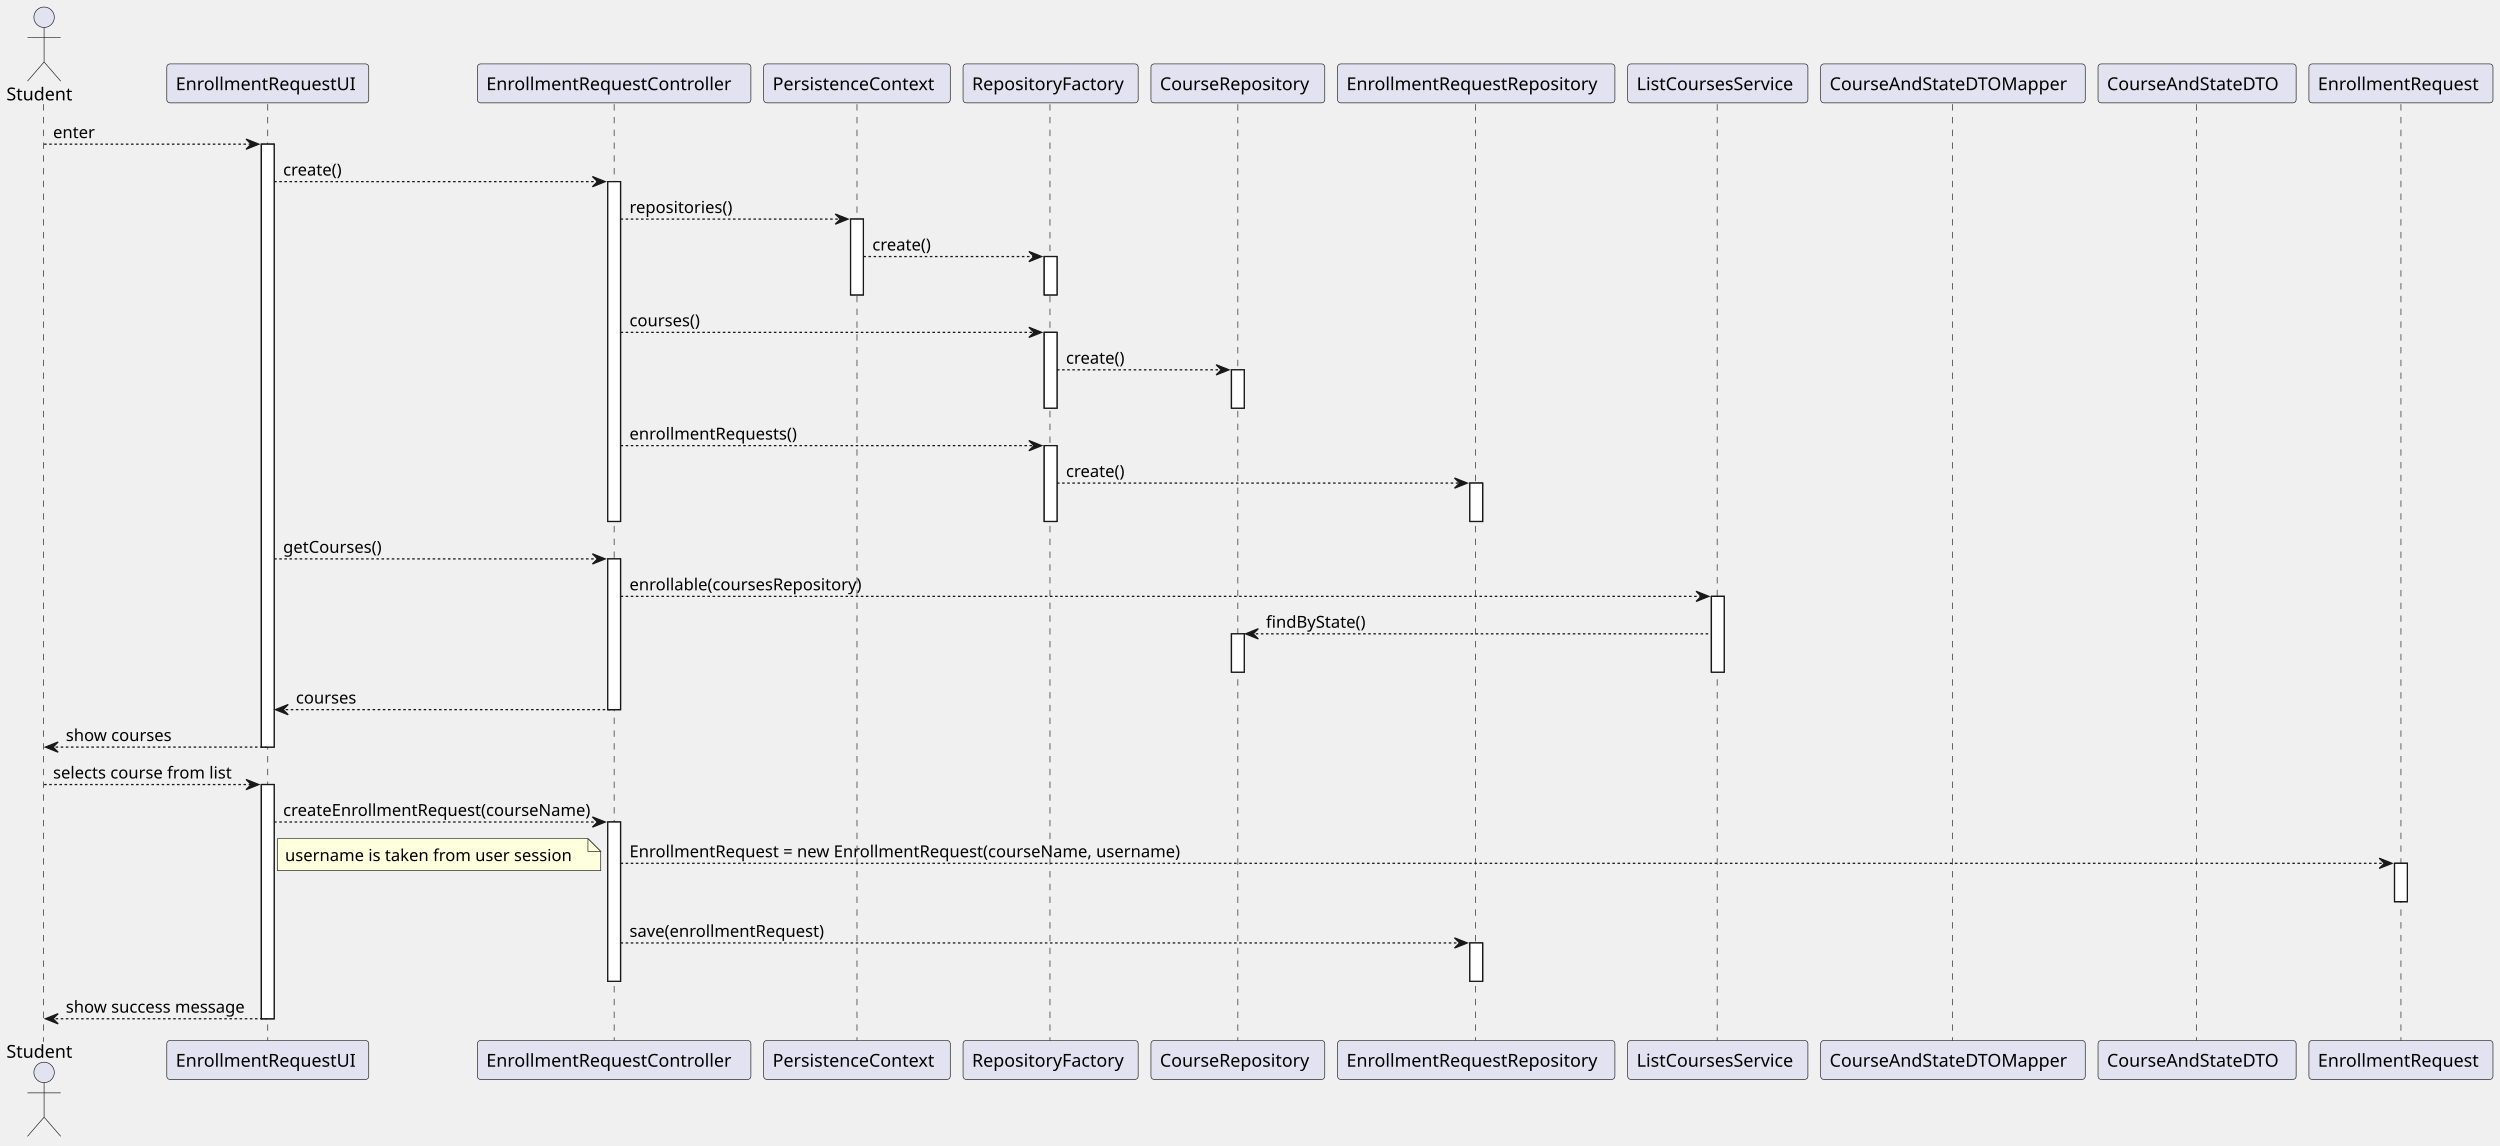
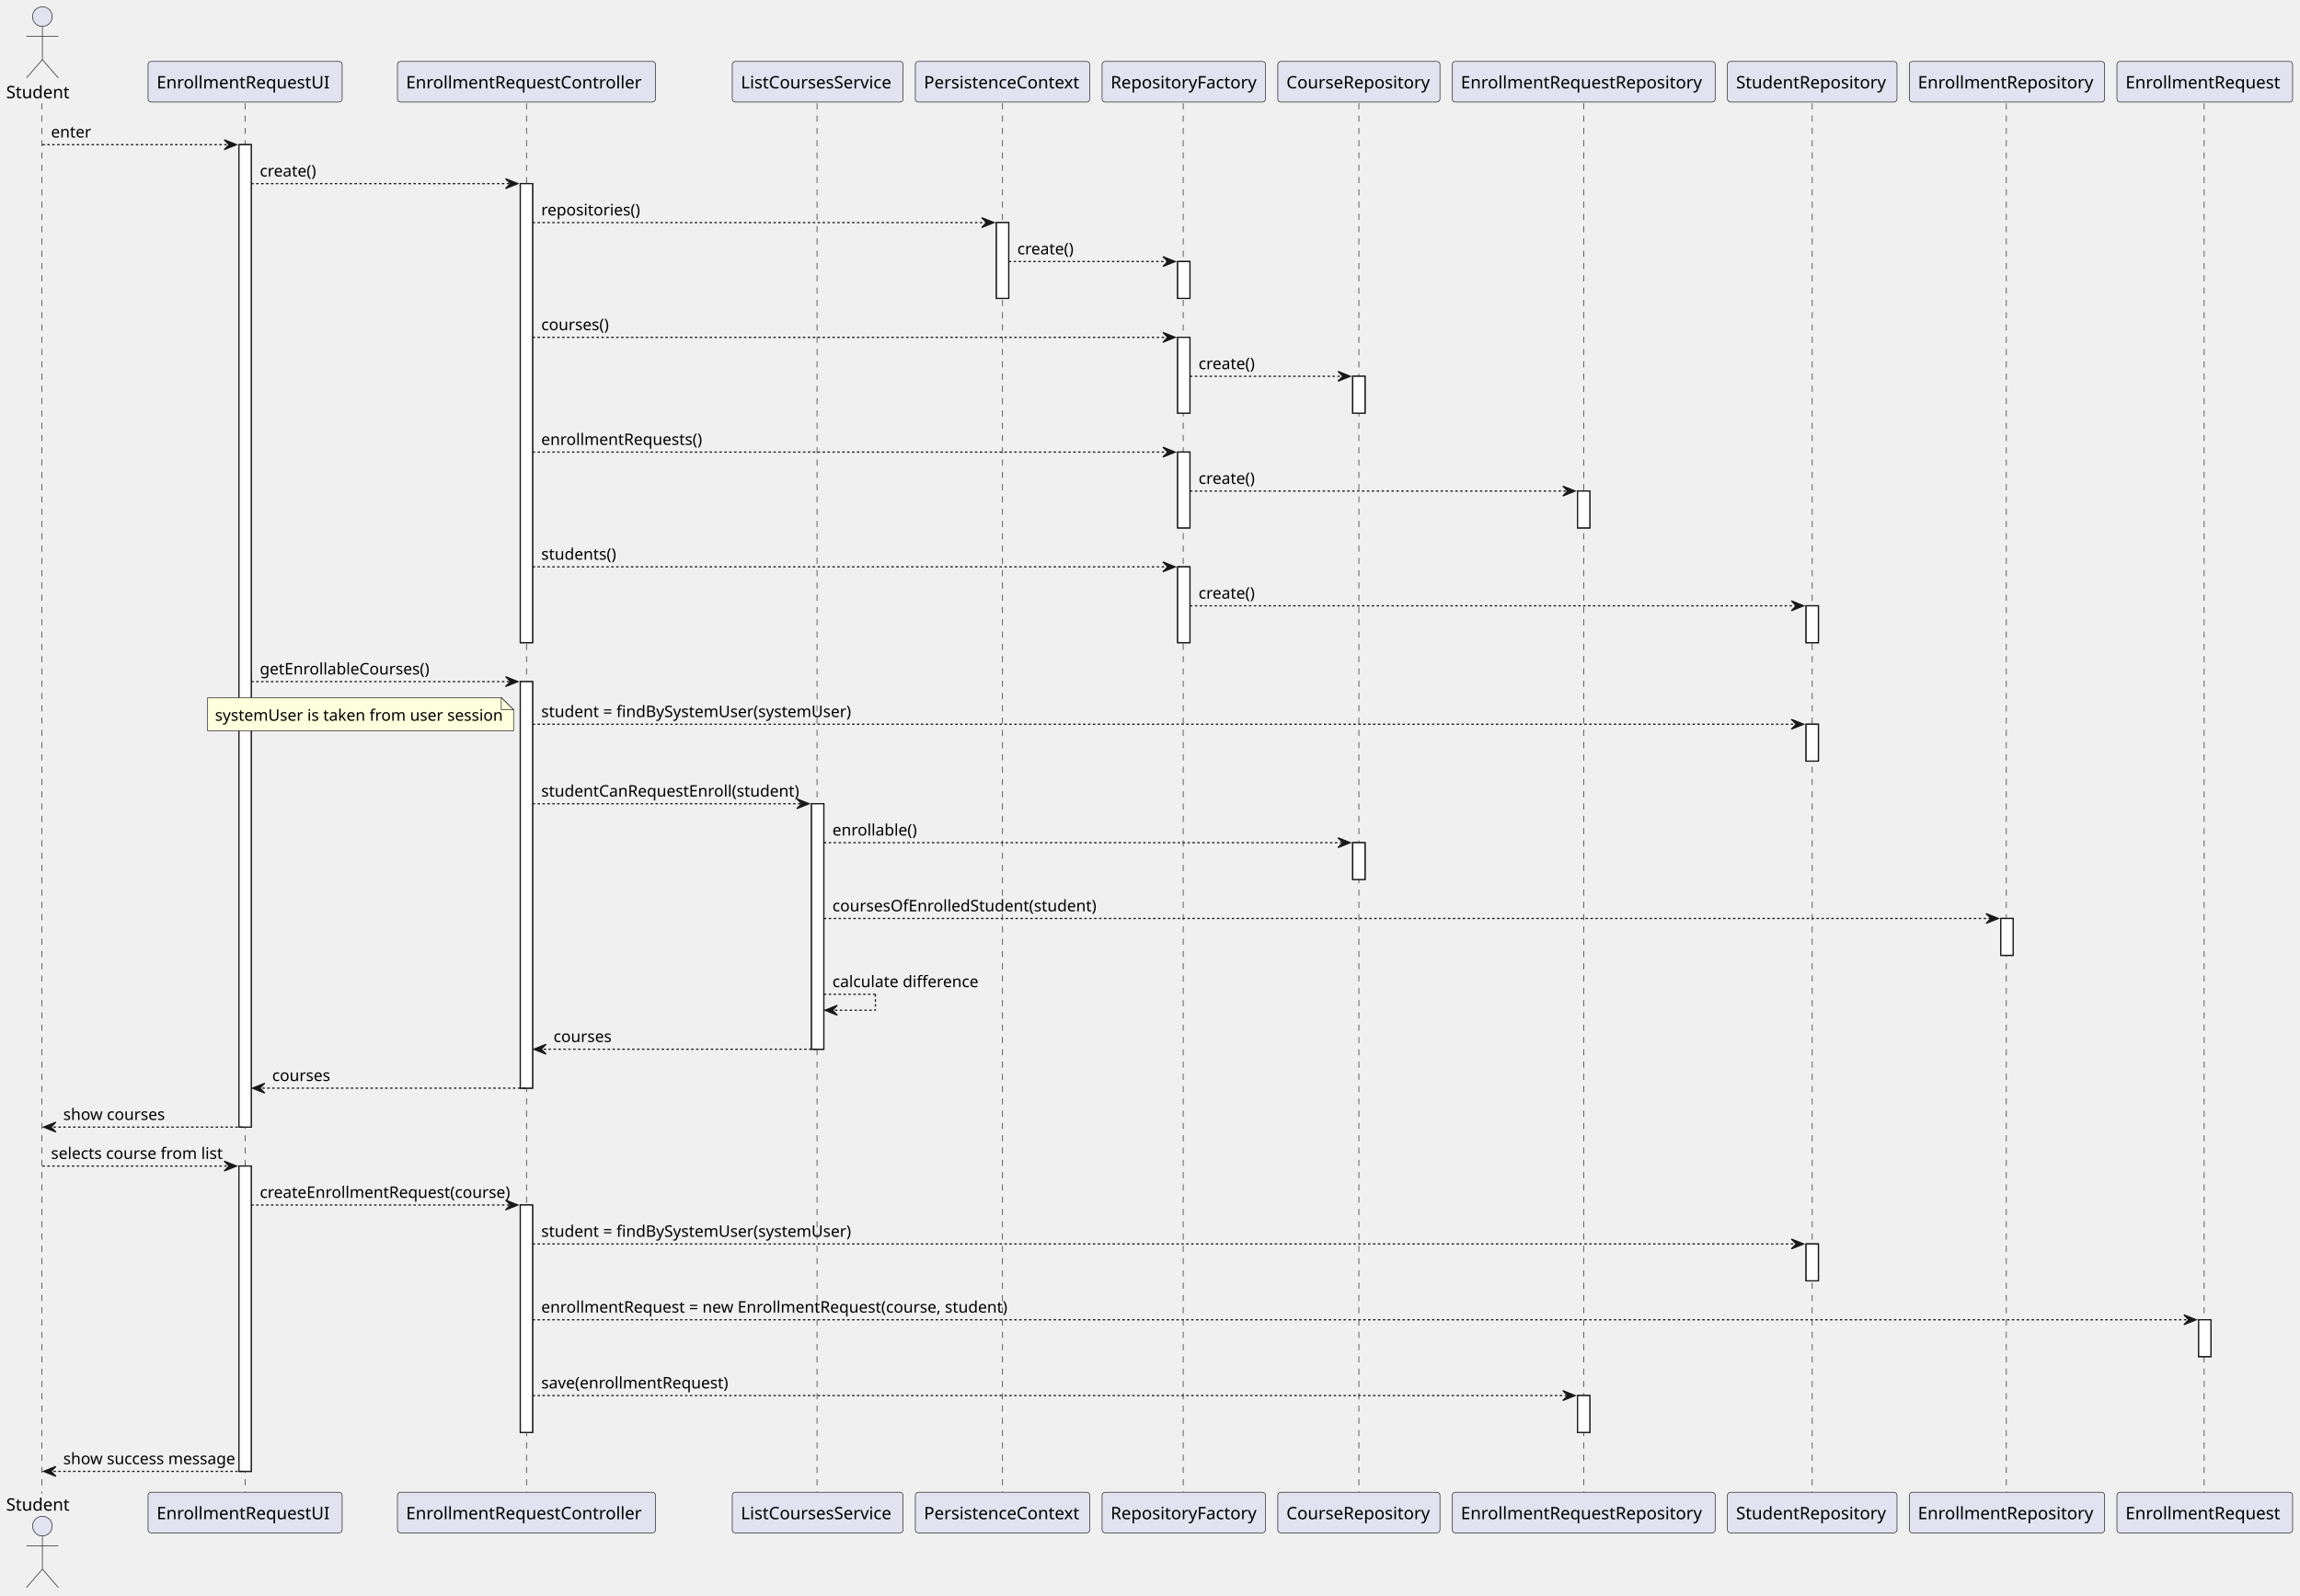
- <svg xmlns="http://www.w3.org/2000/svg" contentStyleType="text/css" height="896px" preserveAspectRatio="none" style="width:1956px;height:896px;background:#FFFFFF;" version="1.1" viewBox="0 0 1956 896" width="1956px" zoomAndPan="magnify">
+ <svg xmlns="http://www.w3.org/2000/svg" contentStyleType="text/css" height="1299px" preserveAspectRatio="none" style="width:1872px;height:1299px;background:#FFFFFF;" version="1.1" viewBox="0 0 1872 1299" width="1872px" zoomAndPan="magnify">
  <defs />
  <g>
-     <rect fill="#FFFFFF" height="471.727" style="stroke:#181818;stroke-width:1.0;" width="10" x="204.5" y="112.799" />
-     <rect fill="#FFFFFF" height="183.242" style="stroke:#181818;stroke-width:1.0;" width="10" x="204.5" y="613.836" />
-     <rect fill="#FFFFFF" height="265.863" style="stroke:#181818;stroke-width:1.0;" width="10" x="475.5" y="142.109" />
-     <rect fill="#FFFFFF" height="117.932" style="stroke:#181818;stroke-width:1.0;" width="10" x="475.5" y="437.283" />
-     <rect fill="#FFFFFF" height="124.621" style="stroke:#181818;stroke-width:1.0;" width="10" x="475.5" y="643.146" />
-     <rect fill="#FFFFFF" height="59.31" style="stroke:#181818;stroke-width:1.0;" width="10" x="665.5" y="171.42" />
-     <rect fill="#FFFFFF" height="30" style="stroke:#181818;stroke-width:1.0;" width="10" x="817" y="200.731" />
-     <rect fill="#FFFFFF" height="59.31" style="stroke:#181818;stroke-width:1.0;" width="10" x="817" y="260.041" />
-     <rect fill="#FFFFFF" height="59.31" style="stroke:#181818;stroke-width:1.0;" width="10" x="817" y="348.662" />
-     <rect fill="#FFFFFF" height="30" style="stroke:#181818;stroke-width:1.0;" width="10" x="963.5" y="289.352" />
-     <rect fill="#FFFFFF" height="30" style="stroke:#181818;stroke-width:1.0;" width="10" x="963.5" y="495.904" />
-     <rect fill="#FFFFFF" height="30" style="stroke:#181818;stroke-width:1.0;" width="10" x="1150" y="377.973" />
-     <rect fill="#FFFFFF" height="30" style="stroke:#181818;stroke-width:1.0;" width="10" x="1150" y="737.768" />
-     <rect fill="#FFFFFF" height="59.31" style="stroke:#181818;stroke-width:1.0;" width="10" x="1339" y="466.594" />
-     <rect fill="#FFFFFF" height="30" style="stroke:#181818;stroke-width:1.0;" width="10" x="1873.5" y="675.457" />
-     <line style="stroke:#181818;stroke-width:0.5;stroke-dasharray:5.0,5.0;" x1="34" x2="34" y1="81.488" y2="815.078" />
-     <line style="stroke:#181818;stroke-width:0.5;stroke-dasharray:5.0,5.0;" x1="209.5" x2="209.5" y1="81.488" y2="815.078" />
-     <line style="stroke:#181818;stroke-width:0.5;stroke-dasharray:5.0,5.0;" x1="480.5" x2="480.5" y1="81.488" y2="815.078" />
-     <line style="stroke:#181818;stroke-width:0.5;stroke-dasharray:5.0,5.0;" x1="670.5" x2="670.5" y1="81.488" y2="815.078" />
-     <line style="stroke:#181818;stroke-width:0.5;stroke-dasharray:5.0,5.0;" x1="821.5" x2="821.5" y1="81.488" y2="815.078" />
-     <line style="stroke:#181818;stroke-width:0.5;stroke-dasharray:5.0,5.0;" x1="968.5" x2="968.5" y1="81.488" y2="815.078" />
-     <line style="stroke:#181818;stroke-width:0.5;stroke-dasharray:5.0,5.0;" x1="1154.5" x2="1154.5" y1="81.488" y2="815.078" />
-     <line style="stroke:#181818;stroke-width:0.5;stroke-dasharray:5.0,5.0;" x1="1343.5" x2="1343.5" y1="81.488" y2="815.078" />
-     <line style="stroke:#181818;stroke-width:0.5;stroke-dasharray:5.0,5.0;" x1="1527.5" x2="1527.5" y1="81.488" y2="815.078" />
-     <line style="stroke:#181818;stroke-width:0.5;stroke-dasharray:5.0,5.0;" x1="1718.5" x2="1718.5" y1="81.488" y2="815.078" />
-     <line style="stroke:#181818;stroke-width:0.5;stroke-dasharray:5.0,5.0;" x1="1878.5" x2="1878.5" y1="81.488" y2="815.078" />
-     <text fill="#000000" font-family="sans-serif" font-size="14" lengthAdjust="spacing" textLength="53" x="5" y="78.535">Student</text>
+     <rect fill="#FFFFFF" height="799.708" style="stroke:#181818;stroke-width:1.0;" width="10" x="194.5" y="117.774" />
+     <rect fill="#FFFFFF" height="248.53" style="stroke:#181818;stroke-width:1.0;" width="10" x="194.5" y="949.188" />
+     <rect fill="#FFFFFF" height="373.648" style="stroke:#181818;stroke-width:1.0;" width="10" x="423.5" y="149.48" />
+     <rect fill="#FFFFFF" height="330.942" style="stroke:#181818;stroke-width:1.0;" width="10" x="423.5" y="554.834" />
+     <rect fill="#FFFFFF" height="185.118" style="stroke:#181818;stroke-width:1.0;" width="10" x="423.5" y="980.894" />
+     <rect fill="#FFFFFF" height="199.824" style="stroke:#181818;stroke-width:1.0;" width="10" x="660.5" y="654.246" />
+     <rect fill="#FFFFFF" height="61.706" style="stroke:#181818;stroke-width:1.0;" width="10" x="811" y="181.186" />
+     <rect fill="#FFFFFF" height="30" style="stroke:#181818;stroke-width:1.0;" width="10" x="958.5" y="212.892" />
+     <rect fill="#FFFFFF" height="61.706" style="stroke:#181818;stroke-width:1.0;" width="10" x="958.5" y="274.598" />
+     <rect fill="#FFFFFF" height="61.706" style="stroke:#181818;stroke-width:1.0;" width="10" x="958.5" y="368.01" />
+     <rect fill="#FFFFFF" height="61.706" style="stroke:#181818;stroke-width:1.0;" width="10" x="958.5" y="461.422" />
+     <rect fill="#FFFFFF" height="30" style="stroke:#181818;stroke-width:1.0;" width="10" x="1101" y="306.304" />
+     <rect fill="#FFFFFF" height="30" style="stroke:#181818;stroke-width:1.0;" width="10" x="1101" y="685.952" />
+     <rect fill="#FFFFFF" height="30" style="stroke:#181818;stroke-width:1.0;" width="10" x="1284" y="399.716" />
+     <rect fill="#FFFFFF" height="30" style="stroke:#181818;stroke-width:1.0;" width="10" x="1284" y="1136.012" />
+     <rect fill="#FFFFFF" height="30" style="stroke:#181818;stroke-width:1.0;" width="10" x="1470" y="493.128" />
+     <rect fill="#FFFFFF" height="30" style="stroke:#181818;stroke-width:1.0;" width="10" x="1470" y="589.54" />
+     <rect fill="#FFFFFF" height="30" style="stroke:#181818;stroke-width:1.0;" width="10" x="1470" y="1012.6" />
+     <rect fill="#FFFFFF" height="30" style="stroke:#181818;stroke-width:1.0;" width="10" x="1628.5" y="747.658" />
+     <rect fill="#FFFFFF" height="30" style="stroke:#181818;stroke-width:1.0;" width="10" x="1789.5" y="1074.306" />
+     <line style="stroke:#181818;stroke-width:0.5;stroke-dasharray:5.0,5.0;" x1="34" x2="34" y1="84.068" y2="1215.718" />
+     <line style="stroke:#181818;stroke-width:0.5;stroke-dasharray:5.0,5.0;" x1="199.5" x2="199.5" y1="84.068" y2="1215.718" />
+     <line style="stroke:#181818;stroke-width:0.5;stroke-dasharray:5.0,5.0;" x1="428.5" x2="428.5" y1="84.068" y2="1215.718" />
+     <line style="stroke:#181818;stroke-width:0.5;stroke-dasharray:5.0,5.0;" x1="665" x2="665" y1="84.068" y2="1215.718" />
+     <line style="stroke:#181818;stroke-width:0.5;stroke-dasharray:5.0,5.0;" x1="816" x2="816" y1="84.068" y2="1215.718" />
+     <line style="stroke:#181818;stroke-width:0.5;stroke-dasharray:5.0,5.0;" x1="963" x2="963" y1="84.068" y2="1215.718" />
+     <line style="stroke:#181818;stroke-width:0.5;stroke-dasharray:5.0,5.0;" x1="1106" x2="1106" y1="84.068" y2="1215.718" />
+     <line style="stroke:#181818;stroke-width:0.5;stroke-dasharray:5.0,5.0;" x1="1289" x2="1289" y1="84.068" y2="1215.718" />
+     <line style="stroke:#181818;stroke-width:0.5;stroke-dasharray:5.0,5.0;" x1="1475" x2="1475" y1="84.068" y2="1215.718" />
+     <line style="stroke:#181818;stroke-width:0.5;stroke-dasharray:5.0,5.0;" x1="1633" x2="1633" y1="84.068" y2="1215.718" />
+     <line style="stroke:#181818;stroke-width:0.5;stroke-dasharray:5.0,5.0;" x1="1794" x2="1794" y1="84.068" y2="1215.718" />
+     <text fill="#000000" font-family="sans-serif" font-size="14" lengthAdjust="spacing" textLength="53" x="5" y="79.966">Student</text>
    <ellipse cx="34.5" cy="13.5" fill="#E2E2F0" rx="8" ry="8" style="stroke:#181818;stroke-width:0.5;" />
    <path d="M34.5,21.5 L34.5,48.5 M21.5,29.5 L47.5,29.5 M34.5,48.5 L21.5,63.5 M34.5,48.5 L47.5,63.5 " fill="none" style="stroke:#181818;stroke-width:0.5;" />
-     <text fill="#000000" font-family="sans-serif" font-size="14" lengthAdjust="spacing" textLength="53" x="5" y="827.613">Student</text>
-     <ellipse cx="34.5" cy="839.066" fill="#E2E2F0" rx="8" ry="8" style="stroke:#181818;stroke-width:0.5;" />
-     <path d="M34.5,847.066 L34.5,874.066 M21.5,855.066 L47.5,855.066 M34.5,874.066 L21.5,889.066 M34.5,874.066 L47.5,889.066 " fill="none" style="stroke:#181818;stroke-width:0.5;" />
-     <rect fill="#E2E2F0" height="30.488" rx="2.5" ry="2.5" style="stroke:#181818;stroke-width:0.5;" width="158" x="130.5" y="50" />
-     <text fill="#000000" font-family="sans-serif" font-size="14" lengthAdjust="spacing" textLength="144" x="137.5" y="70.535">EnrollmentRequestUI</text>
-     <rect fill="#E2E2F0" height="30.488" rx="2.5" ry="2.5" style="stroke:#181818;stroke-width:0.5;" width="158" x="130.5" y="814.078" />
-     <text fill="#000000" font-family="sans-serif" font-size="14" lengthAdjust="spacing" textLength="144" x="137.5" y="834.613">EnrollmentRequestUI</text>
-     <rect fill="#E2E2F0" height="30.488" rx="2.5" ry="2.5" style="stroke:#181818;stroke-width:0.5;" width="214" x="373.5" y="50" />
-     <text fill="#000000" font-family="sans-serif" font-size="14" lengthAdjust="spacing" textLength="200" x="380.5" y="70.535">EnrollmentRequestController</text>
-     <rect fill="#E2E2F0" height="30.488" rx="2.5" ry="2.5" style="stroke:#181818;stroke-width:0.5;" width="214" x="373.5" y="814.078" />
-     <text fill="#000000" font-family="sans-serif" font-size="14" lengthAdjust="spacing" textLength="200" x="380.5" y="834.613">EnrollmentRequestController</text>
-     <rect fill="#E2E2F0" height="30.488" rx="2.5" ry="2.5" style="stroke:#181818;stroke-width:0.5;" width="146" x="597.5" y="50" />
-     <text fill="#000000" font-family="sans-serif" font-size="14" lengthAdjust="spacing" textLength="132" x="604.5" y="70.535">PersistenceContext</text>
-     <rect fill="#E2E2F0" height="30.488" rx="2.5" ry="2.5" style="stroke:#181818;stroke-width:0.5;" width="146" x="597.5" y="814.078" />
-     <text fill="#000000" font-family="sans-serif" font-size="14" lengthAdjust="spacing" textLength="132" x="604.5" y="834.613">PersistenceContext</text>
-     <rect fill="#E2E2F0" height="30.488" rx="2.5" ry="2.5" style="stroke:#181818;stroke-width:0.5;" width="137" x="753.5" y="50" />
-     <text fill="#000000" font-family="sans-serif" font-size="14" lengthAdjust="spacing" textLength="123" x="760.5" y="70.535">RepositoryFactory</text>
-     <rect fill="#E2E2F0" height="30.488" rx="2.5" ry="2.5" style="stroke:#181818;stroke-width:0.5;" width="137" x="753.5" y="814.078" />
-     <text fill="#000000" font-family="sans-serif" font-size="14" lengthAdjust="spacing" textLength="123" x="760.5" y="834.613">RepositoryFactory</text>
-     <rect fill="#E2E2F0" height="30.488" rx="2.5" ry="2.5" style="stroke:#181818;stroke-width:0.5;" width="136" x="900.5" y="50" />
-     <text fill="#000000" font-family="sans-serif" font-size="14" lengthAdjust="spacing" textLength="122" x="907.5" y="70.535">CourseRepository</text>
-     <rect fill="#E2E2F0" height="30.488" rx="2.5" ry="2.5" style="stroke:#181818;stroke-width:0.5;" width="136" x="900.5" y="814.078" />
-     <text fill="#000000" font-family="sans-serif" font-size="14" lengthAdjust="spacing" textLength="122" x="907.5" y="834.613">CourseRepository</text>
-     <rect fill="#E2E2F0" height="30.488" rx="2.5" ry="2.5" style="stroke:#181818;stroke-width:0.5;" width="217" x="1046.5" y="50" />
-     <text fill="#000000" font-family="sans-serif" font-size="14" lengthAdjust="spacing" textLength="203" x="1053.5" y="70.535">EnrollmentRequestRepository</text>
-     <rect fill="#E2E2F0" height="30.488" rx="2.5" ry="2.5" style="stroke:#181818;stroke-width:0.5;" width="217" x="1046.5" y="814.078" />
-     <text fill="#000000" font-family="sans-serif" font-size="14" lengthAdjust="spacing" textLength="203" x="1053.5" y="834.613">EnrollmentRequestRepository</text>
-     <rect fill="#E2E2F0" height="30.488" rx="2.5" ry="2.5" style="stroke:#181818;stroke-width:0.5;" width="141" x="1273.5" y="50" />
-     <text fill="#000000" font-family="sans-serif" font-size="14" lengthAdjust="spacing" textLength="127" x="1280.5" y="70.535">ListCoursesService</text>
-     <rect fill="#E2E2F0" height="30.488" rx="2.5" ry="2.5" style="stroke:#181818;stroke-width:0.5;" width="141" x="1273.5" y="814.078" />
-     <text fill="#000000" font-family="sans-serif" font-size="14" lengthAdjust="spacing" textLength="127" x="1280.5" y="834.613">ListCoursesService</text>
-     <rect fill="#E2E2F0" height="30.488" rx="2.5" ry="2.5" style="stroke:#181818;stroke-width:0.5;" width="207" x="1424.5" y="50" />
-     <text fill="#000000" font-family="sans-serif" font-size="14" lengthAdjust="spacing" textLength="193" x="1431.5" y="70.535">CourseAndStateDTOMapper</text>
-     <rect fill="#E2E2F0" height="30.488" rx="2.5" ry="2.5" style="stroke:#181818;stroke-width:0.5;" width="207" x="1424.5" y="814.078" />
-     <text fill="#000000" font-family="sans-serif" font-size="14" lengthAdjust="spacing" textLength="193" x="1431.5" y="834.613">CourseAndStateDTOMapper</text>
-     <rect fill="#E2E2F0" height="30.488" rx="2.5" ry="2.5" style="stroke:#181818;stroke-width:0.5;" width="155" x="1641.5" y="50" />
-     <text fill="#000000" font-family="sans-serif" font-size="14" lengthAdjust="spacing" textLength="141" x="1648.5" y="70.535">CourseAndStateDTO</text>
-     <rect fill="#E2E2F0" height="30.488" rx="2.5" ry="2.5" style="stroke:#181818;stroke-width:0.5;" width="155" x="1641.5" y="814.078" />
-     <text fill="#000000" font-family="sans-serif" font-size="14" lengthAdjust="spacing" textLength="141" x="1648.5" y="834.613">CourseAndStateDTO</text>
-     <rect fill="#E2E2F0" height="30.488" rx="2.5" ry="2.5" style="stroke:#181818;stroke-width:0.5;" width="144" x="1806.5" y="50" />
-     <text fill="#000000" font-family="sans-serif" font-size="14" lengthAdjust="spacing" textLength="130" x="1813.5" y="70.535">EnrollmentRequest</text>
-     <rect fill="#E2E2F0" height="30.488" rx="2.5" ry="2.5" style="stroke:#181818;stroke-width:0.5;" width="144" x="1806.5" y="814.078" />
-     <text fill="#000000" font-family="sans-serif" font-size="14" lengthAdjust="spacing" textLength="130" x="1813.5" y="834.613">EnrollmentRequest</text>
-     <rect fill="#FFFFFF" height="471.727" style="stroke:#181818;stroke-width:1.0;" width="10" x="204.5" y="112.799" />
-     <rect fill="#FFFFFF" height="183.242" style="stroke:#181818;stroke-width:1.0;" width="10" x="204.5" y="613.836" />
-     <rect fill="#FFFFFF" height="265.863" style="stroke:#181818;stroke-width:1.0;" width="10" x="475.5" y="142.109" />
-     <rect fill="#FFFFFF" height="117.932" style="stroke:#181818;stroke-width:1.0;" width="10" x="475.5" y="437.283" />
-     <rect fill="#FFFFFF" height="124.621" style="stroke:#181818;stroke-width:1.0;" width="10" x="475.5" y="643.146" />
-     <rect fill="#FFFFFF" height="59.31" style="stroke:#181818;stroke-width:1.0;" width="10" x="665.5" y="171.42" />
-     <rect fill="#FFFFFF" height="30" style="stroke:#181818;stroke-width:1.0;" width="10" x="817" y="200.731" />
-     <rect fill="#FFFFFF" height="59.31" style="stroke:#181818;stroke-width:1.0;" width="10" x="817" y="260.041" />
-     <rect fill="#FFFFFF" height="59.31" style="stroke:#181818;stroke-width:1.0;" width="10" x="817" y="348.662" />
-     <rect fill="#FFFFFF" height="30" style="stroke:#181818;stroke-width:1.0;" width="10" x="963.5" y="289.352" />
-     <rect fill="#FFFFFF" height="30" style="stroke:#181818;stroke-width:1.0;" width="10" x="963.5" y="495.904" />
-     <rect fill="#FFFFFF" height="30" style="stroke:#181818;stroke-width:1.0;" width="10" x="1150" y="377.973" />
-     <rect fill="#FFFFFF" height="30" style="stroke:#181818;stroke-width:1.0;" width="10" x="1150" y="737.768" />
-     <rect fill="#FFFFFF" height="59.31" style="stroke:#181818;stroke-width:1.0;" width="10" x="1339" y="466.594" />
-     <rect fill="#FFFFFF" height="30" style="stroke:#181818;stroke-width:1.0;" width="10" x="1873.5" y="675.457" />
-     <polygon fill="#181818" points="192.5,108.799,202.5,112.799,192.5,116.799,196.5,112.799" style="stroke:#181818;stroke-width:1.0;" />
-     <line style="stroke:#181818;stroke-width:1.0;stroke-dasharray:2.0,2.0;" x1="34.5" x2="198.5" y1="112.799" y2="112.799" />
-     <text fill="#000000" font-family="sans-serif" font-size="13" lengthAdjust="spacing" textLength="32" x="41.5" y="108.057">enter</text>
-     <polygon fill="#181818" points="463.5,138.109,473.5,142.109,463.5,146.109,467.5,142.109" style="stroke:#181818;stroke-width:1.0;" />
-     <line style="stroke:#181818;stroke-width:1.0;stroke-dasharray:2.0,2.0;" x1="214.5" x2="469.5" y1="142.109" y2="142.109" />
-     <text fill="#000000" font-family="sans-serif" font-size="13" lengthAdjust="spacing" textLength="46" x="221.5" y="137.367">create()</text>
-     <polygon fill="#181818" points="653.5,167.42,663.5,171.42,653.5,175.42,657.5,171.42" style="stroke:#181818;stroke-width:1.0;" />
-     <line style="stroke:#181818;stroke-width:1.0;stroke-dasharray:2.0,2.0;" x1="485.5" x2="659.5" y1="171.42" y2="171.42" />
-     <text fill="#000000" font-family="sans-serif" font-size="13" lengthAdjust="spacing" textLength="83" x="492.5" y="166.678">repositories()</text>
-     <polygon fill="#181818" points="805,196.731,815,200.731,805,204.731,809,200.731" style="stroke:#181818;stroke-width:1.0;" />
-     <line style="stroke:#181818;stroke-width:1.0;stroke-dasharray:2.0,2.0;" x1="675.5" x2="811" y1="200.731" y2="200.731" />
-     <text fill="#000000" font-family="sans-serif" font-size="13" lengthAdjust="spacing" textLength="46" x="682.5" y="195.988">create()</text>
-     <polygon fill="#181818" points="805,256.041,815,260.041,805,264.041,809,260.041" style="stroke:#181818;stroke-width:1.0;" />
-     <line style="stroke:#181818;stroke-width:1.0;stroke-dasharray:2.0,2.0;" x1="485.5" x2="811" y1="260.041" y2="260.041" />
-     <text fill="#000000" font-family="sans-serif" font-size="13" lengthAdjust="spacing" textLength="57" x="492.5" y="255.299">courses()</text>
-     <polygon fill="#181818" points="951.5,285.352,961.5,289.352,951.5,293.352,955.5,289.352" style="stroke:#181818;stroke-width:1.0;" />
-     <line style="stroke:#181818;stroke-width:1.0;stroke-dasharray:2.0,2.0;" x1="827" x2="957.5" y1="289.352" y2="289.352" />
-     <text fill="#000000" font-family="sans-serif" font-size="13" lengthAdjust="spacing" textLength="46" x="834" y="284.609">create()</text>
-     <polygon fill="#181818" points="805,344.662,815,348.662,805,352.662,809,348.662" style="stroke:#181818;stroke-width:1.0;" />
-     <line style="stroke:#181818;stroke-width:1.0;stroke-dasharray:2.0,2.0;" x1="485.5" x2="811" y1="348.662" y2="348.662" />
-     <text fill="#000000" font-family="sans-serif" font-size="13" lengthAdjust="spacing" textLength="133" x="492.5" y="343.92">enrollmentRequests()</text>
-     <polygon fill="#181818" points="1138,373.973,1148,377.973,1138,381.973,1142,377.973" style="stroke:#181818;stroke-width:1.0;" />
-     <line style="stroke:#181818;stroke-width:1.0;stroke-dasharray:2.0,2.0;" x1="827" x2="1144" y1="377.973" y2="377.973" />
-     <text fill="#000000" font-family="sans-serif" font-size="13" lengthAdjust="spacing" textLength="46" x="834" y="373.231">create()</text>
-     <polygon fill="#181818" points="463.5,433.283,473.5,437.283,463.5,441.283,467.5,437.283" style="stroke:#181818;stroke-width:1.0;" />
-     <line style="stroke:#181818;stroke-width:1.0;stroke-dasharray:2.0,2.0;" x1="214.5" x2="469.5" y1="437.283" y2="437.283" />
-     <text fill="#000000" font-family="sans-serif" font-size="13" lengthAdjust="spacing" textLength="79" x="221.5" y="432.541">getCourses()</text>
-     <polygon fill="#181818" points="1327,462.594,1337,466.594,1327,470.594,1331,466.594" style="stroke:#181818;stroke-width:1.0;" />
-     <line style="stroke:#181818;stroke-width:1.0;stroke-dasharray:2.0,2.0;" x1="485.5" x2="1333" y1="466.594" y2="466.594" />
-     <text fill="#000000" font-family="sans-serif" font-size="13" lengthAdjust="spacing" textLength="186" x="492.5" y="461.852">enrollable(coursesRepository)</text>
-     <polygon fill="#181818" points="984.5,491.904,974.5,495.904,984.5,499.904,980.5,495.904" style="stroke:#181818;stroke-width:1.0;" />
-     <line style="stroke:#181818;stroke-width:1.0;stroke-dasharray:2.0,2.0;" x1="978.5" x2="1338" y1="495.904" y2="495.904" />
-     <text fill="#000000" font-family="sans-serif" font-size="13" lengthAdjust="spacing" textLength="78" x="990.5" y="491.162">findByState()</text>
-     <polygon fill="#181818" points="225.5,551.215,215.5,555.215,225.5,559.215,221.5,555.215" style="stroke:#181818;stroke-width:1.0;" />
-     <line style="stroke:#181818;stroke-width:1.0;stroke-dasharray:2.0,2.0;" x1="219.5" x2="479.5" y1="555.215" y2="555.215" />
-     <text fill="#000000" font-family="sans-serif" font-size="13" lengthAdjust="spacing" textLength="49" x="231.5" y="550.473">courses</text>
-     <polygon fill="#181818" points="45.5,580.525,35.5,584.525,45.5,588.525,41.5,584.525" style="stroke:#181818;stroke-width:1.0;" />
-     <line style="stroke:#181818;stroke-width:1.0;stroke-dasharray:2.0,2.0;" x1="39.5" x2="208.5" y1="584.525" y2="584.525" />
-     <text fill="#000000" font-family="sans-serif" font-size="13" lengthAdjust="spacing" textLength="86" x="51.5" y="579.783">show courses</text>
-     <polygon fill="#181818" points="192.5,609.836,202.5,613.836,192.5,617.836,196.5,613.836" style="stroke:#181818;stroke-width:1.0;" />
-     <line style="stroke:#181818;stroke-width:1.0;stroke-dasharray:2.0,2.0;" x1="34.5" x2="198.5" y1="613.836" y2="613.836" />
-     <text fill="#000000" font-family="sans-serif" font-size="13" lengthAdjust="spacing" textLength="148" x="41.5" y="609.094">selects course from list</text>
-     <polygon fill="#181818" points="463.5,639.146,473.5,643.146,463.5,647.146,467.5,643.146" style="stroke:#181818;stroke-width:1.0;" />
-     <line style="stroke:#181818;stroke-width:1.0;stroke-dasharray:2.0,2.0;" x1="214.5" x2="469.5" y1="643.146" y2="643.146" />
-     <text fill="#000000" font-family="sans-serif" font-size="13" lengthAdjust="spacing" textLength="242" x="221.5" y="638.404">createEnrollmentRequest(courseName)</text>
-     <polygon fill="#181818" points="1861.5,671.457,1871.5,675.457,1861.5,679.457,1865.5,675.457" style="stroke:#181818;stroke-width:1.0;" />
-     <line style="stroke:#181818;stroke-width:1.0;stroke-dasharray:2.0,2.0;" x1="485.5" x2="1867.5" y1="675.457" y2="675.457" />
-     <text fill="#000000" font-family="sans-serif" font-size="13" lengthAdjust="spacing" textLength="438" x="492.5" y="670.715">EnrollmentRequest = new EnrollmentRequest(courseName, username)</text>
-     <path d="M217,656.146 L217,681.146 L470,681.146 L470,666.146 L460,656.146 L217,656.146 " fill="#FEFFDD" style="stroke:#181818;stroke-width:0.5;" />
-     <path d="M460,656.146 L460,666.146 L470,666.146 L460,656.146 " fill="#FEFFDD" style="stroke:#181818;stroke-width:0.5;" />
-     <text fill="#000000" font-family="sans-serif" font-size="13" lengthAdjust="spacing" textLength="232" x="223" y="673.715">username is taken from user session</text>
-     <polygon fill="#181818" points="1138,733.768,1148,737.768,1138,741.768,1142,737.768" style="stroke:#181818;stroke-width:1.0;" />
-     <line style="stroke:#181818;stroke-width:1.0;stroke-dasharray:2.0,2.0;" x1="485.5" x2="1144" y1="737.768" y2="737.768" />
-     <text fill="#000000" font-family="sans-serif" font-size="13" lengthAdjust="spacing" textLength="154" x="492.5" y="733.025">save(enrollmentRequest)</text>
-     <polygon fill="#181818" points="45.5,793.078,35.5,797.078,45.5,801.078,41.5,797.078" style="stroke:#181818;stroke-width:1.0;" />
-     <line style="stroke:#181818;stroke-width:1.0;stroke-dasharray:2.0,2.0;" x1="39.5" x2="208.5" y1="797.078" y2="797.078" />
-     <text fill="#000000" font-family="sans-serif" font-size="13" lengthAdjust="spacing" textLength="146" x="51.5" y="792.336">show success message</text>
+     <text fill="#000000" font-family="sans-serif" font-size="14" lengthAdjust="spacing" textLength="53" x="5" y="1229.684">Student</text>
+     <ellipse cx="34.5" cy="1242.286" fill="#E2E2F0" rx="8" ry="8" style="stroke:#181818;stroke-width:0.5;" />
+     <path d="M34.5,1250.286 L34.5,1277.286 M21.5,1258.286 L47.5,1258.286 M34.5,1277.286 L21.5,1292.286 M34.5,1277.286 L47.5,1292.286 " fill="none" style="stroke:#181818;stroke-width:0.5;" />
+     <rect fill="#E2E2F0" height="33.068" rx="2.5" ry="2.5" style="stroke:#181818;stroke-width:0.5;" width="158" x="120.5" y="50" />
+     <text fill="#000000" font-family="sans-serif" font-size="14" lengthAdjust="spacing" textLength="144" x="127.5" y="71.966">EnrollmentRequestUI</text>
+     <rect fill="#E2E2F0" height="33.068" rx="2.5" ry="2.5" style="stroke:#181818;stroke-width:0.5;" width="158" x="120.5" y="1214.718" />
+     <text fill="#000000" font-family="sans-serif" font-size="14" lengthAdjust="spacing" textLength="144" x="127.5" y="1236.684">EnrollmentRequestUI</text>
+     <rect fill="#E2E2F0" height="33.068" rx="2.5" ry="2.5" style="stroke:#181818;stroke-width:0.5;" width="210" x="323.5" y="50" />
+     <text fill="#000000" font-family="sans-serif" font-size="14" lengthAdjust="spacing" textLength="196" x="330.5" y="71.966">EnrollmentRequestController</text>
+     <rect fill="#E2E2F0" height="33.068" rx="2.5" ry="2.5" style="stroke:#181818;stroke-width:0.5;" width="210" x="323.5" y="1214.718" />
+     <text fill="#000000" font-family="sans-serif" font-size="14" lengthAdjust="spacing" textLength="196" x="330.5" y="1236.684">EnrollmentRequestController</text>
+     <rect fill="#E2E2F0" height="33.068" rx="2.5" ry="2.5" style="stroke:#181818;stroke-width:0.5;" width="139" x="596" y="50" />
+     <text fill="#000000" font-family="sans-serif" font-size="14" lengthAdjust="spacing" textLength="125" x="603" y="71.966">ListCoursesService</text>
+     <rect fill="#E2E2F0" height="33.068" rx="2.5" ry="2.5" style="stroke:#181818;stroke-width:0.5;" width="139" x="596" y="1214.718" />
+     <text fill="#000000" font-family="sans-serif" font-size="14" lengthAdjust="spacing" textLength="125" x="603" y="1236.684">ListCoursesService</text>
+     <rect fill="#E2E2F0" height="33.068" rx="2.5" ry="2.5" style="stroke:#181818;stroke-width:0.5;" width="142" x="745" y="50" />
+     <text fill="#000000" font-family="sans-serif" font-size="14" lengthAdjust="spacing" textLength="128" x="752" y="71.966">PersistenceContext</text>
+     <rect fill="#E2E2F0" height="33.068" rx="2.5" ry="2.5" style="stroke:#181818;stroke-width:0.5;" width="142" x="745" y="1214.718" />
+     <text fill="#000000" font-family="sans-serif" font-size="14" lengthAdjust="spacing" textLength="128" x="752" y="1236.684">PersistenceContext</text>
+     <rect fill="#E2E2F0" height="33.068" rx="2.5" ry="2.5" style="stroke:#181818;stroke-width:0.5;" width="133" x="897" y="50" />
+     <text fill="#000000" font-family="sans-serif" font-size="14" lengthAdjust="spacing" textLength="119" x="904" y="71.966">RepositoryFactory</text>
+     <rect fill="#E2E2F0" height="33.068" rx="2.5" ry="2.5" style="stroke:#181818;stroke-width:0.5;" width="133" x="897" y="1214.718" />
+     <text fill="#000000" font-family="sans-serif" font-size="14" lengthAdjust="spacing" textLength="119" x="904" y="1236.684">RepositoryFactory</text>
+     <rect fill="#E2E2F0" height="33.068" rx="2.5" ry="2.5" style="stroke:#181818;stroke-width:0.5;" width="132" x="1040" y="50" />
+     <text fill="#000000" font-family="sans-serif" font-size="14" lengthAdjust="spacing" textLength="118" x="1047" y="71.966">CourseRepository</text>
+     <rect fill="#E2E2F0" height="33.068" rx="2.5" ry="2.5" style="stroke:#181818;stroke-width:0.5;" width="132" x="1040" y="1214.718" />
+     <text fill="#000000" font-family="sans-serif" font-size="14" lengthAdjust="spacing" textLength="118" x="1047" y="1236.684">CourseRepository</text>
+     <rect fill="#E2E2F0" height="33.068" rx="2.5" ry="2.5" style="stroke:#181818;stroke-width:0.5;" width="214" x="1182" y="50" />
+     <text fill="#000000" font-family="sans-serif" font-size="14" lengthAdjust="spacing" textLength="200" x="1189" y="71.966">EnrollmentRequestRepository</text>
+     <rect fill="#E2E2F0" height="33.068" rx="2.5" ry="2.5" style="stroke:#181818;stroke-width:0.5;" width="214" x="1182" y="1214.718" />
+     <text fill="#000000" font-family="sans-serif" font-size="14" lengthAdjust="spacing" textLength="200" x="1189" y="1236.684">EnrollmentRequestRepository</text>
+     <rect fill="#E2E2F0" height="33.068" rx="2.5" ry="2.5" style="stroke:#181818;stroke-width:0.5;" width="138" x="1406" y="50" />
+     <text fill="#000000" font-family="sans-serif" font-size="14" lengthAdjust="spacing" textLength="124" x="1413" y="71.966">StudentRepository</text>
+     <rect fill="#E2E2F0" height="33.068" rx="2.5" ry="2.5" style="stroke:#181818;stroke-width:0.5;" width="138" x="1406" y="1214.718" />
+     <text fill="#000000" font-family="sans-serif" font-size="14" lengthAdjust="spacing" textLength="124" x="1413" y="1236.684">StudentRepository</text>
+     <rect fill="#E2E2F0" height="33.068" rx="2.5" ry="2.5" style="stroke:#181818;stroke-width:0.5;" width="159" x="1554" y="50" />
+     <text fill="#000000" font-family="sans-serif" font-size="14" lengthAdjust="spacing" textLength="145" x="1561" y="71.966">EnrollmentRepository</text>
+     <rect fill="#E2E2F0" height="33.068" rx="2.5" ry="2.5" style="stroke:#181818;stroke-width:0.5;" width="159" x="1554" y="1214.718" />
+     <text fill="#000000" font-family="sans-serif" font-size="14" lengthAdjust="spacing" textLength="145" x="1561" y="1236.684">EnrollmentRepository</text>
+     <rect fill="#E2E2F0" height="33.068" rx="2.5" ry="2.5" style="stroke:#181818;stroke-width:0.5;" width="143" x="1723" y="50" />
+     <text fill="#000000" font-family="sans-serif" font-size="14" lengthAdjust="spacing" textLength="129" x="1730" y="71.966">EnrollmentRequest</text>
+     <rect fill="#E2E2F0" height="33.068" rx="2.5" ry="2.5" style="stroke:#181818;stroke-width:0.5;" width="143" x="1723" y="1214.718" />
+     <text fill="#000000" font-family="sans-serif" font-size="14" lengthAdjust="spacing" textLength="129" x="1730" y="1236.684">EnrollmentRequest</text>
+     <rect fill="#FFFFFF" height="799.708" style="stroke:#181818;stroke-width:1.0;" width="10" x="194.5" y="117.774" />
+     <rect fill="#FFFFFF" height="248.53" style="stroke:#181818;stroke-width:1.0;" width="10" x="194.5" y="949.188" />
+     <rect fill="#FFFFFF" height="373.648" style="stroke:#181818;stroke-width:1.0;" width="10" x="423.5" y="149.48" />
+     <rect fill="#FFFFFF" height="330.942" style="stroke:#181818;stroke-width:1.0;" width="10" x="423.5" y="554.834" />
+     <rect fill="#FFFFFF" height="185.118" style="stroke:#181818;stroke-width:1.0;" width="10" x="423.5" y="980.894" />
+     <rect fill="#FFFFFF" height="199.824" style="stroke:#181818;stroke-width:1.0;" width="10" x="660.5" y="654.246" />
+     <rect fill="#FFFFFF" height="61.706" style="stroke:#181818;stroke-width:1.0;" width="10" x="811" y="181.186" />
+     <rect fill="#FFFFFF" height="30" style="stroke:#181818;stroke-width:1.0;" width="10" x="958.5" y="212.892" />
+     <rect fill="#FFFFFF" height="61.706" style="stroke:#181818;stroke-width:1.0;" width="10" x="958.5" y="274.598" />
+     <rect fill="#FFFFFF" height="61.706" style="stroke:#181818;stroke-width:1.0;" width="10" x="958.5" y="368.01" />
+     <rect fill="#FFFFFF" height="61.706" style="stroke:#181818;stroke-width:1.0;" width="10" x="958.5" y="461.422" />
+     <rect fill="#FFFFFF" height="30" style="stroke:#181818;stroke-width:1.0;" width="10" x="1101" y="306.304" />
+     <rect fill="#FFFFFF" height="30" style="stroke:#181818;stroke-width:1.0;" width="10" x="1101" y="685.952" />
+     <rect fill="#FFFFFF" height="30" style="stroke:#181818;stroke-width:1.0;" width="10" x="1284" y="399.716" />
+     <rect fill="#FFFFFF" height="30" style="stroke:#181818;stroke-width:1.0;" width="10" x="1284" y="1136.012" />
+     <rect fill="#FFFFFF" height="30" style="stroke:#181818;stroke-width:1.0;" width="10" x="1470" y="493.128" />
+     <rect fill="#FFFFFF" height="30" style="stroke:#181818;stroke-width:1.0;" width="10" x="1470" y="589.54" />
+     <rect fill="#FFFFFF" height="30" style="stroke:#181818;stroke-width:1.0;" width="10" x="1470" y="1012.6" />
+     <rect fill="#FFFFFF" height="30" style="stroke:#181818;stroke-width:1.0;" width="10" x="1628.5" y="747.658" />
+     <rect fill="#FFFFFF" height="30" style="stroke:#181818;stroke-width:1.0;" width="10" x="1789.5" y="1074.306" />
+     <polygon fill="#181818" points="182.5,113.774,192.5,117.774,182.5,121.774,186.5,117.774" style="stroke:#181818;stroke-width:1.0;" />
+     <line style="stroke:#181818;stroke-width:1.0;stroke-dasharray:2.0,2.0;" x1="34.5" x2="188.5" y1="117.774" y2="117.774" />
+     <text fill="#000000" font-family="sans-serif" font-size="13" lengthAdjust="spacing" textLength="32" x="41.5" y="111.965">enter</text>
+     <polygon fill="#181818" points="411.5,145.48,421.5,149.48,411.5,153.48,415.5,149.48" style="stroke:#181818;stroke-width:1.0;" />
+     <line style="stroke:#181818;stroke-width:1.0;stroke-dasharray:2.0,2.0;" x1="204.5" x2="417.5" y1="149.48" y2="149.48" />
+     <text fill="#000000" font-family="sans-serif" font-size="13" lengthAdjust="spacing" textLength="45" x="211.5" y="143.671">create()</text>
+     <polygon fill="#181818" points="799,177.186,809,181.186,799,185.186,803,181.186" style="stroke:#181818;stroke-width:1.0;" />
+     <line style="stroke:#181818;stroke-width:1.0;stroke-dasharray:2.0,2.0;" x1="433.5" x2="805" y1="181.186" y2="181.186" />
+     <text fill="#000000" font-family="sans-serif" font-size="13" lengthAdjust="spacing" textLength="79" x="440.5" y="175.377">repositories()</text>
+     <polygon fill="#181818" points="946.5,208.892,956.5,212.892,946.5,216.892,950.5,212.892" style="stroke:#181818;stroke-width:1.0;" />
+     <line style="stroke:#181818;stroke-width:1.0;stroke-dasharray:2.0,2.0;" x1="821" x2="952.5" y1="212.892" y2="212.892" />
+     <text fill="#000000" font-family="sans-serif" font-size="13" lengthAdjust="spacing" textLength="45" x="828" y="207.083">create()</text>
+     <polygon fill="#181818" points="946.5,270.598,956.5,274.598,946.5,278.598,950.5,274.598" style="stroke:#181818;stroke-width:1.0;" />
+     <line style="stroke:#181818;stroke-width:1.0;stroke-dasharray:2.0,2.0;" x1="433.5" x2="952.5" y1="274.598" y2="274.598" />
+     <text fill="#000000" font-family="sans-serif" font-size="13" lengthAdjust="spacing" textLength="54" x="440.5" y="268.789">courses()</text>
+     <polygon fill="#181818" points="1089,302.304,1099,306.304,1089,310.304,1093,306.304" style="stroke:#181818;stroke-width:1.0;" />
+     <line style="stroke:#181818;stroke-width:1.0;stroke-dasharray:2.0,2.0;" x1="968.5" x2="1095" y1="306.304" y2="306.304" />
+     <text fill="#000000" font-family="sans-serif" font-size="13" lengthAdjust="spacing" textLength="45" x="975.5" y="300.495">create()</text>
+     <polygon fill="#181818" points="946.5,364.01,956.5,368.01,946.5,372.01,950.5,368.01" style="stroke:#181818;stroke-width:1.0;" />
+     <line style="stroke:#181818;stroke-width:1.0;stroke-dasharray:2.0,2.0;" x1="433.5" x2="952.5" y1="368.01" y2="368.01" />
+     <text fill="#000000" font-family="sans-serif" font-size="13" lengthAdjust="spacing" textLength="129" x="440.5" y="362.201">enrollmentRequests()</text>
+     <polygon fill="#181818" points="1272,395.716,1282,399.716,1272,403.716,1276,399.716" style="stroke:#181818;stroke-width:1.0;" />
+     <line style="stroke:#181818;stroke-width:1.0;stroke-dasharray:2.0,2.0;" x1="968.5" x2="1278" y1="399.716" y2="399.716" />
+     <text fill="#000000" font-family="sans-serif" font-size="13" lengthAdjust="spacing" textLength="45" x="975.5" y="393.907">create()</text>
+     <polygon fill="#181818" points="946.5,457.422,956.5,461.422,946.5,465.422,950.5,461.422" style="stroke:#181818;stroke-width:1.0;" />
+     <line style="stroke:#181818;stroke-width:1.0;stroke-dasharray:2.0,2.0;" x1="433.5" x2="952.5" y1="461.422" y2="461.422" />
+     <text fill="#000000" font-family="sans-serif" font-size="13" lengthAdjust="spacing" textLength="61" x="440.5" y="455.613">students()</text>
+     <polygon fill="#181818" points="1458,489.128,1468,493.128,1458,497.128,1462,493.128" style="stroke:#181818;stroke-width:1.0;" />
+     <line style="stroke:#181818;stroke-width:1.0;stroke-dasharray:2.0,2.0;" x1="968.5" x2="1464" y1="493.128" y2="493.128" />
+     <text fill="#000000" font-family="sans-serif" font-size="13" lengthAdjust="spacing" textLength="45" x="975.5" y="487.319">create()</text>
+     <polygon fill="#181818" points="411.5,550.834,421.5,554.834,411.5,558.834,415.5,554.834" style="stroke:#181818;stroke-width:1.0;" />
+     <line style="stroke:#181818;stroke-width:1.0;stroke-dasharray:2.0,2.0;" x1="204.5" x2="417.5" y1="554.834" y2="554.834" />
+     <text fill="#000000" font-family="sans-serif" font-size="13" lengthAdjust="spacing" textLength="135" x="211.5" y="549.025">getEnrollableCourses()</text>
+     <polygon fill="#181818" points="1458,585.54,1468,589.54,1458,593.54,1462,589.54" style="stroke:#181818;stroke-width:1.0;" />
+     <line style="stroke:#181818;stroke-width:1.0;stroke-dasharray:2.0,2.0;" x1="433.5" x2="1464" y1="589.54" y2="589.54" />
+     <text fill="#000000" font-family="sans-serif" font-size="13" lengthAdjust="spacing" textLength="249" x="440.5" y="583.731">student = findBySystemUser(systemUser)</text>
+     <path d="M169,567.834 L169,594.834 L418,594.834 L418,577.834 L408,567.834 L169,567.834 " fill="#FEFFDD" style="stroke:#181818;stroke-width:0.5;" />
+     <path d="M408,567.834 L408,577.834 L418,577.834 L408,567.834 " fill="#FEFFDD" style="stroke:#181818;stroke-width:0.5;" />
+     <text fill="#000000" font-family="sans-serif" font-size="13" lengthAdjust="spacing" textLength="228" x="175" y="586.731">systemUser is taken from user session</text>
+     <polygon fill="#181818" points="648.5,650.246,658.5,654.246,648.5,658.246,652.5,654.246" style="stroke:#181818;stroke-width:1.0;" />
+     <line style="stroke:#181818;stroke-width:1.0;stroke-dasharray:2.0,2.0;" x1="433.5" x2="654.5" y1="654.246" y2="654.246" />
+     <text fill="#000000" font-family="sans-serif" font-size="13" lengthAdjust="spacing" textLength="208" x="440.5" y="648.437">studentCanRequestEnroll(student)</text>
+     <polygon fill="#181818" points="1089,681.952,1099,685.952,1089,689.952,1093,685.952" style="stroke:#181818;stroke-width:1.0;" />
+     <line style="stroke:#181818;stroke-width:1.0;stroke-dasharray:2.0,2.0;" x1="670.5" x2="1095" y1="685.952" y2="685.952" />
+     <text fill="#000000" font-family="sans-serif" font-size="13" lengthAdjust="spacing" textLength="67" x="677.5" y="680.143">enrollable()</text>
+     <polygon fill="#181818" points="1616.5,743.658,1626.5,747.658,1616.5,751.658,1620.5,747.658" style="stroke:#181818;stroke-width:1.0;" />
+     <line style="stroke:#181818;stroke-width:1.0;stroke-dasharray:2.0,2.0;" x1="670.5" x2="1622.5" y1="747.658" y2="747.658" />
+     <text fill="#000000" font-family="sans-serif" font-size="13" lengthAdjust="spacing" textLength="212" x="677.5" y="741.849">coursesOfEnrolledStudent(student)</text>
+     <line style="stroke:#181818;stroke-width:1.0;stroke-dasharray:2.0,2.0;" x1="670.5" x2="712.5" y1="809.364" y2="809.364" />
+     <line style="stroke:#181818;stroke-width:1.0;stroke-dasharray:2.0,2.0;" x1="712.5" x2="712.5" y1="809.364" y2="822.364" />
+     <line style="stroke:#181818;stroke-width:1.0;stroke-dasharray:2.0,2.0;" x1="671.5" x2="712.5" y1="822.364" y2="822.364" />
+     <polygon fill="#181818" points="681.5,818.364,671.5,822.364,681.5,826.364,677.5,822.364" style="stroke:#181818;stroke-width:1.0;" />
+     <text fill="#000000" font-family="sans-serif" font-size="13" lengthAdjust="spacing" textLength="114" x="677.5" y="803.555">calculate difference</text>
+     <polygon fill="#181818" points="444.5,850.07,434.5,854.07,444.5,858.07,440.5,854.07" style="stroke:#181818;stroke-width:1.0;" />
+     <line style="stroke:#181818;stroke-width:1.0;stroke-dasharray:2.0,2.0;" x1="438.5" x2="664.5" y1="854.07" y2="854.07" />
+     <text fill="#000000" font-family="sans-serif" font-size="13" lengthAdjust="spacing" textLength="46" x="450.5" y="848.261">courses</text>
+     <polygon fill="#181818" points="215.5,881.776,205.5,885.776,215.5,889.776,211.5,885.776" style="stroke:#181818;stroke-width:1.0;" />
+     <line style="stroke:#181818;stroke-width:1.0;stroke-dasharray:2.0,2.0;" x1="209.5" x2="427.5" y1="885.776" y2="885.776" />
+     <text fill="#000000" font-family="sans-serif" font-size="13" lengthAdjust="spacing" textLength="46" x="221.5" y="879.967">courses</text>
+     <polygon fill="#181818" points="45.5,913.482,35.5,917.482,45.5,921.482,41.5,917.482" style="stroke:#181818;stroke-width:1.0;" />
+     <line style="stroke:#181818;stroke-width:1.0;stroke-dasharray:2.0,2.0;" x1="39.5" x2="198.5" y1="917.482" y2="917.482" />
+     <text fill="#000000" font-family="sans-serif" font-size="13" lengthAdjust="spacing" textLength="81" x="51.5" y="911.673">show courses</text>
+     <polygon fill="#181818" points="182.5,945.188,192.5,949.188,182.5,953.188,186.5,949.188" style="stroke:#181818;stroke-width:1.0;" />
+     <line style="stroke:#181818;stroke-width:1.0;stroke-dasharray:2.0,2.0;" x1="34.5" x2="188.5" y1="949.188" y2="949.188" />
+     <text fill="#000000" font-family="sans-serif" font-size="13" lengthAdjust="spacing" textLength="135" x="41.5" y="943.379">selects course from list</text>
+     <polygon fill="#181818" points="411.5,976.894,421.5,980.894,411.5,984.894,415.5,980.894" style="stroke:#181818;stroke-width:1.0;" />
+     <line style="stroke:#181818;stroke-width:1.0;stroke-dasharray:2.0,2.0;" x1="204.5" x2="417.5" y1="980.894" y2="980.894" />
+     <text fill="#000000" font-family="sans-serif" font-size="13" lengthAdjust="spacing" textLength="200" x="211.5" y="975.085">createEnrollmentRequest(course)</text>
+     <polygon fill="#181818" points="1458,1008.6,1468,1012.6,1458,1016.6,1462,1012.6" style="stroke:#181818;stroke-width:1.0;" />
+     <line style="stroke:#181818;stroke-width:1.0;stroke-dasharray:2.0,2.0;" x1="433.5" x2="1464" y1="1012.6" y2="1012.6" />
+     <text fill="#000000" font-family="sans-serif" font-size="13" lengthAdjust="spacing" textLength="249" x="440.5" y="1006.791">student = findBySystemUser(systemUser)</text>
+     <polygon fill="#181818" points="1777.5,1070.306,1787.5,1074.306,1777.5,1078.306,1781.5,1074.306" style="stroke:#181818;stroke-width:1.0;" />
+     <line style="stroke:#181818;stroke-width:1.0;stroke-dasharray:2.0,2.0;" x1="433.5" x2="1783.5" y1="1074.306" y2="1074.306" />
+     <text fill="#000000" font-family="sans-serif" font-size="13" lengthAdjust="spacing" textLength="372" x="440.5" y="1068.497">enrollmentRequest = new EnrollmentRequest(course, student)</text>
+     <polygon fill="#181818" points="1272,1132.012,1282,1136.012,1272,1140.012,1276,1136.012" style="stroke:#181818;stroke-width:1.0;" />
+     <line style="stroke:#181818;stroke-width:1.0;stroke-dasharray:2.0,2.0;" x1="433.5" x2="1278" y1="1136.012" y2="1136.012" />
+     <text fill="#000000" font-family="sans-serif" font-size="13" lengthAdjust="spacing" textLength="150" x="440.5" y="1130.203">save(enrollmentRequest)</text>
+     <polygon fill="#181818" points="45.5,1193.718,35.5,1197.718,45.5,1201.718,41.5,1197.718" style="stroke:#181818;stroke-width:1.0;" />
+     <line style="stroke:#181818;stroke-width:1.0;stroke-dasharray:2.0,2.0;" x1="39.5" x2="198.5" y1="1197.718" y2="1197.718" />
+     <text fill="#000000" font-family="sans-serif" font-size="13" lengthAdjust="spacing" textLength="136" x="51.5" y="1191.909">show success message</text>
  </g>
</svg>
